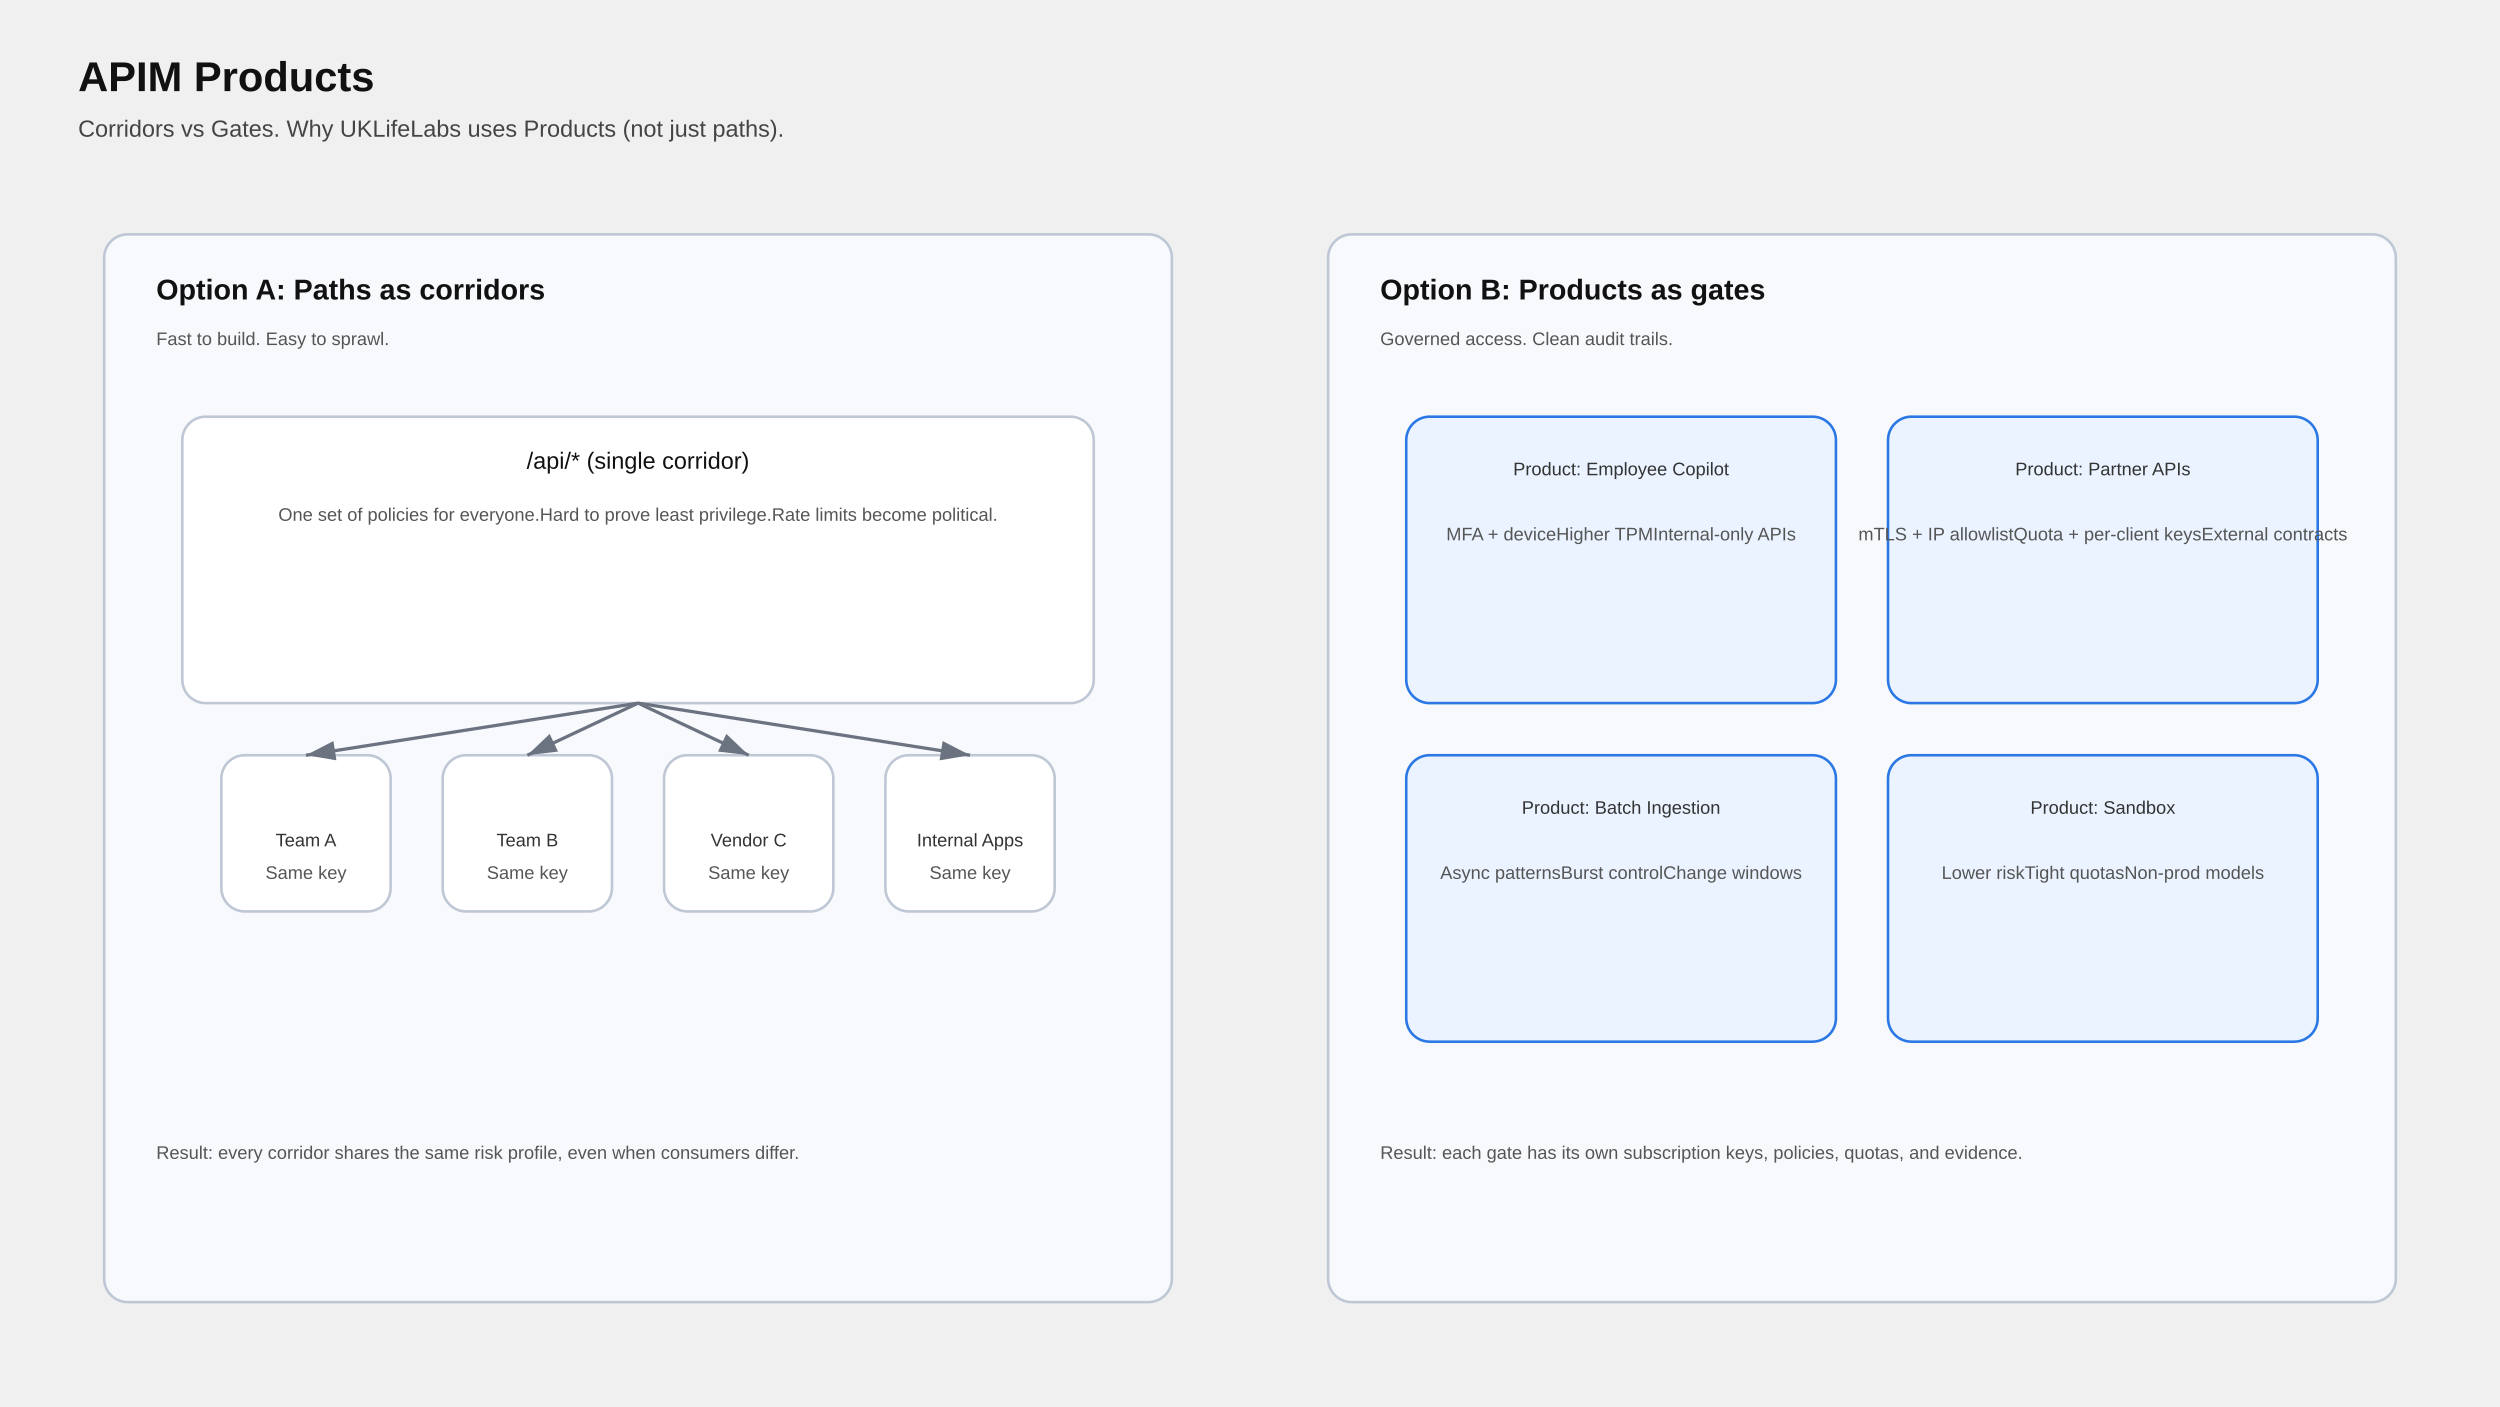
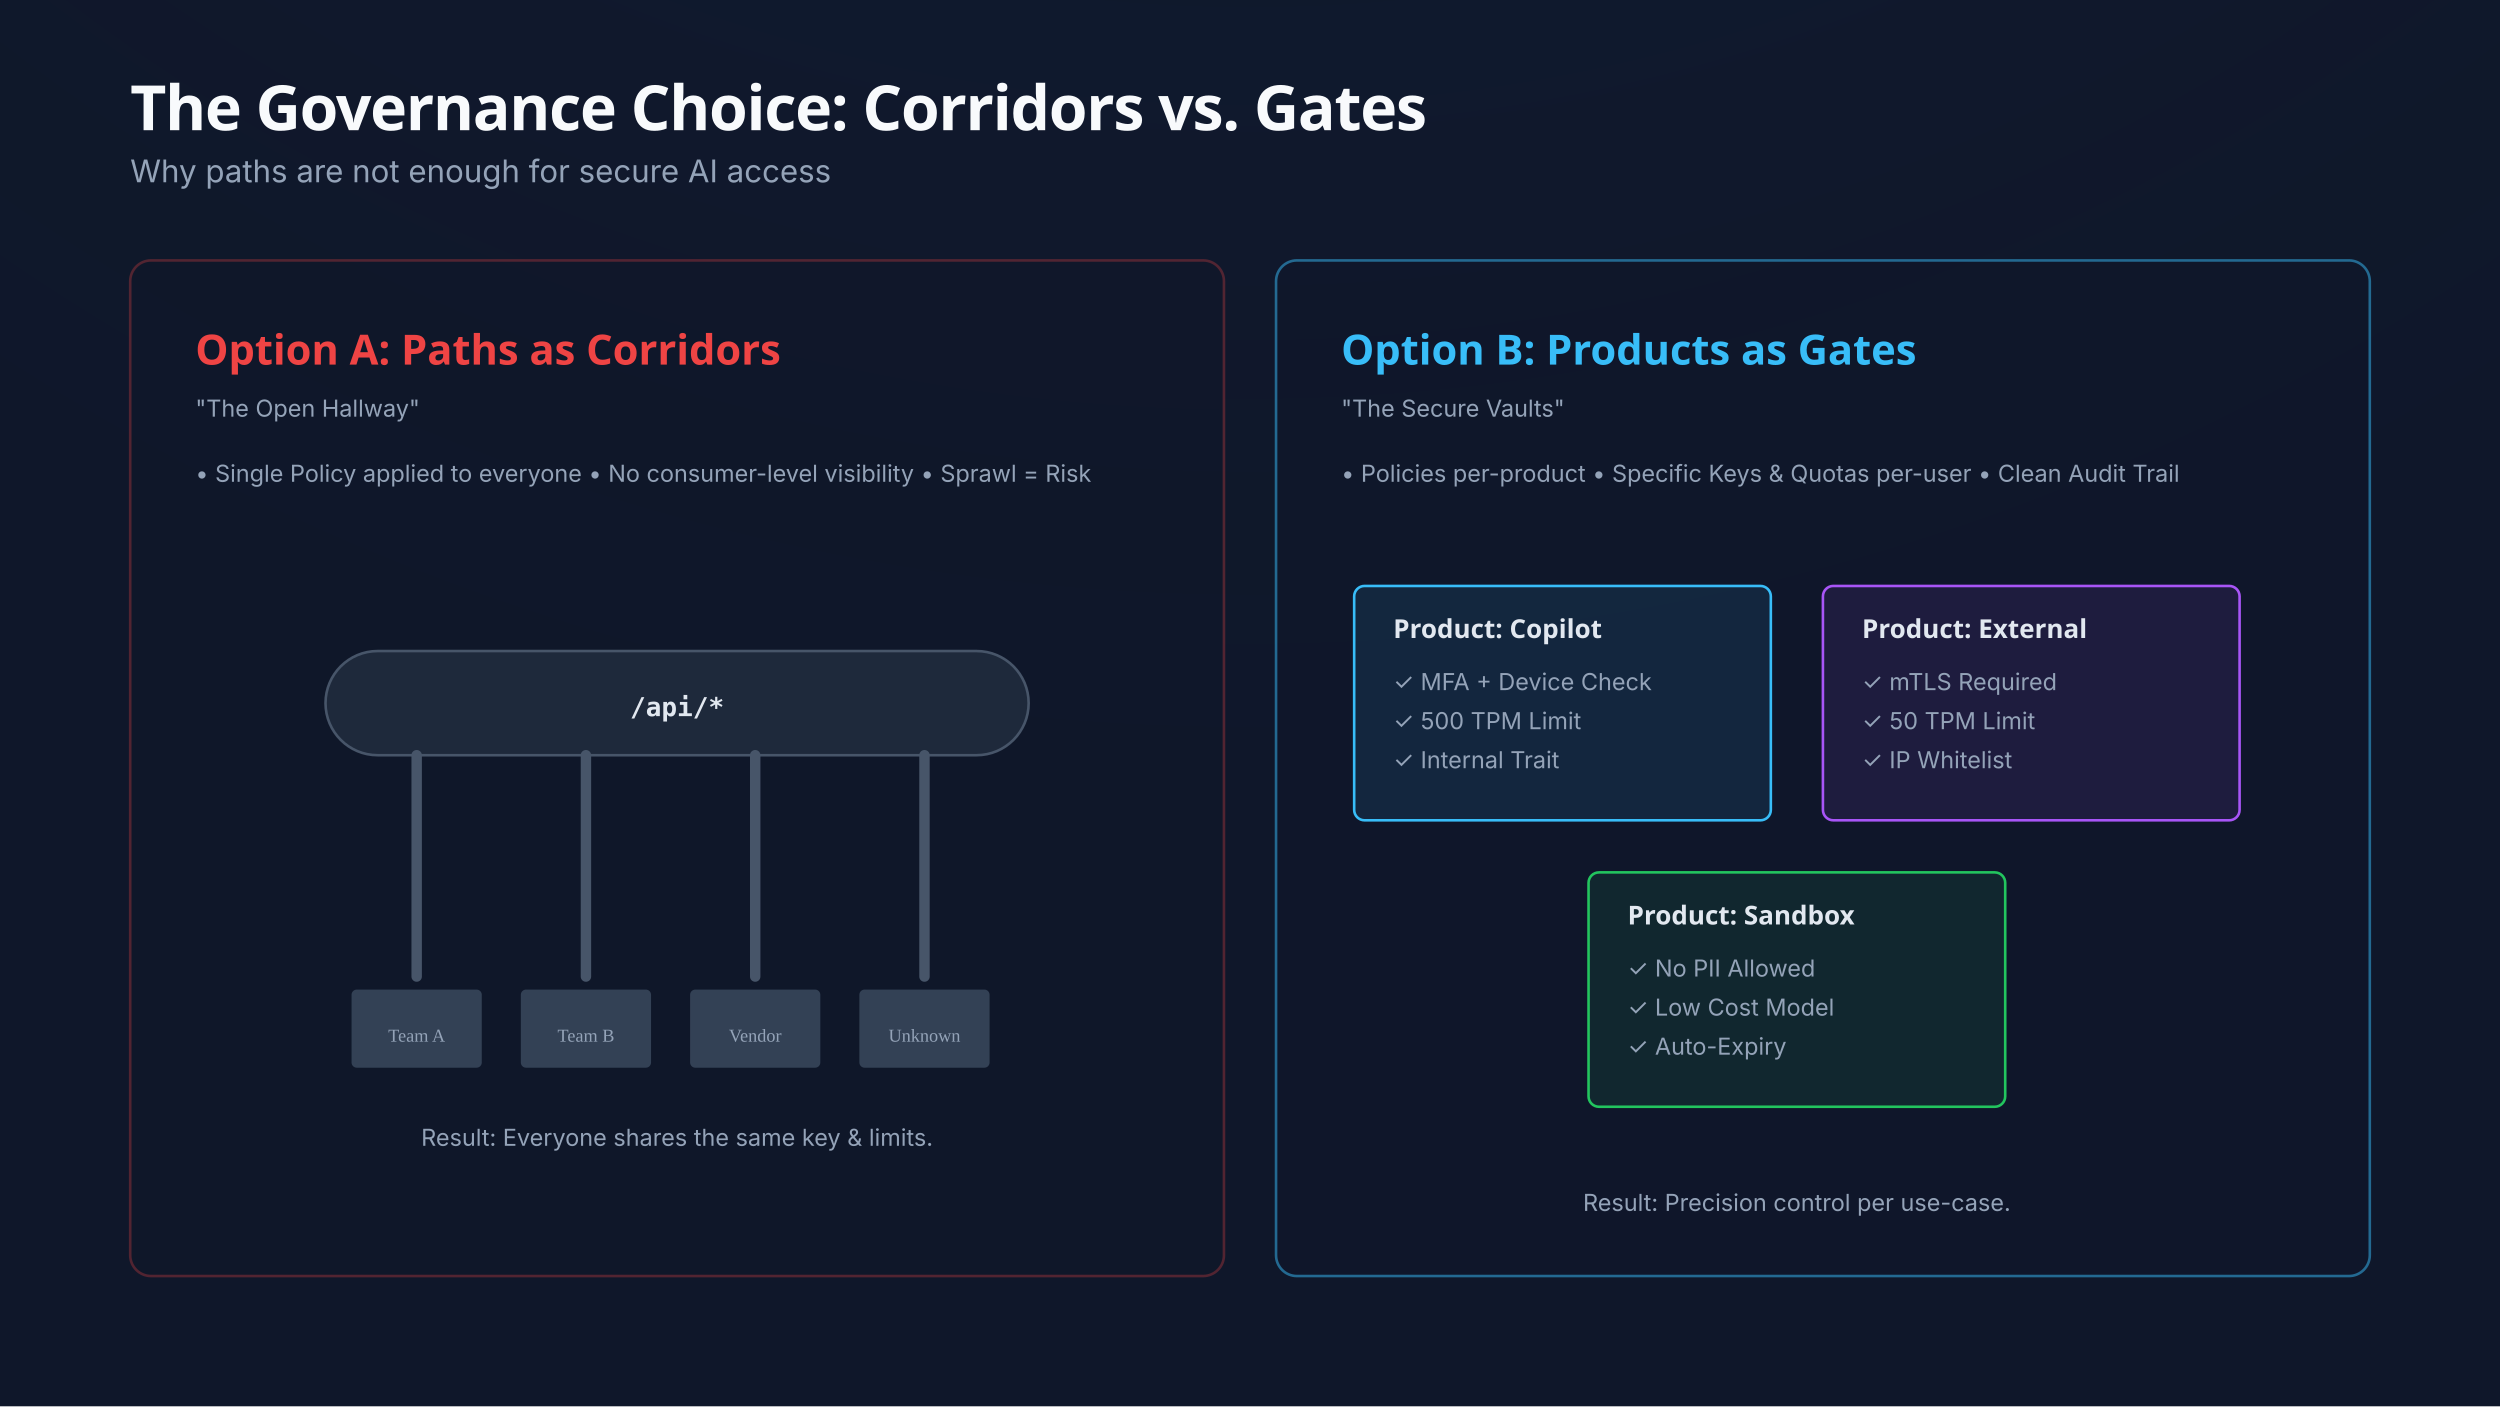
<svg xmlns="http://www.w3.org/2000/svg" width="1920" height="1080" viewBox="0 0 1920 1080">
  <defs>
    <style>
-       .title { font: 700 32px 'Segoe UI', Arial, sans-serif; fill: #111; }
-       .subtitle { font: 400 18px 'Segoe UI', Arial, sans-serif; fill: #444; }
-       .h2 { font: 700 22px 'Segoe UI', Arial, sans-serif; fill: #111; }
-       .text { font: 400 18px 'Segoe UI', Arial, sans-serif; fill: #111; }
-       .small { font: 400 14px 'Segoe UI', Arial, sans-serif; fill: #333; }
-       .note { font: 400 14px 'Segoe UI', Arial, sans-serif; fill: #555; }
-       .box { fill: #fff; stroke: #BFC7D5; stroke-width: 2; rx: 18; ry: 18; }
-       .box2 { fill: #F7F9FC; stroke: #BFC7D5; stroke-width: 2; rx: 18; ry: 18; }
-       .accent { fill: #EAF3FF; stroke: #2B78E4; stroke-width: 2; rx: 18; ry: 18; }
-       .line { stroke: #6B7280; stroke-width: 2.5; fill: none; }
-       .arrow { marker-end: url(#arrow); }
-       .dash { stroke-dasharray: 8 6; }
+       /* Typography */
+       .font-header { font: 800 48px 'Outfit', 'Segoe UI', sans-serif; fill: #F8FAFC; letter-spacing: -0.02em; }
+       .font-sub { font: 400 24px 'Inter', 'Segoe UI', sans-serif; fill: #94A3B8; }
+       
+       .font-h2 { font: 700 32px 'Outfit', 'Segoe UI', sans-serif; }
+       .font-note { font: 400 18px 'Inter', 'Segoe UI', sans-serif; fill: #94A3B8; }
+       .font-label { font: 600 20px 'Outfit', 'Segoe UI', sans-serif; fill: #E2E8F0; }
+       
+       /* Panels */
+       .panel-a { 
+         fill: rgba(15, 23, 42, 0.4); 
+         stroke: rgba(239, 68, 68, 0.3); /* Red border for "Bad" option */
+         stroke-width: 2; 
+         rx: 16; ry: 16;
+       }
+       .panel-b { 
+         fill: rgba(15, 23, 42, 0.6); 
+         stroke: rgba(56, 189, 248, 0.5); /* Blue border for "Good" option */
+         stroke-width: 2; 
+         rx: 16; ry: 16;
+       }
+       
+       /* Inner Elements */
+       .pipe { fill: none; stroke: #475569; stroke-width: 8; stroke-linecap: round; }
+       .pipe-active { stroke: #EF4444; stroke-dasharray: 10 10; animation: flow 3s linear infinite; }
+       
+       .product-card {
+         fill: rgba(56, 189, 248, 0.1);
+         stroke: #38BDF8;
+         stroke-width: 2;
+         rx: 8; ry: 8;
+       }
+       
+       /* Animations */
+       @keyframes flow {
+         to { stroke-dashoffset: -40; }
+       }
    </style>
-     <marker id="arrow" markerWidth="10" markerHeight="10" refX="9" refY="3" orient="auto" markerUnits="strokeWidth">
-       <path d="M0,0 L9,3 L0,6 Z" fill="#6B7280" />
-     </marker>
+     <radialGradient id="glow-bg" cx="50%" cy="0%" r="80%">
+       <stop offset="0%" style="stop-color:rgba(56, 189, 248, 0.1)" />
+       <stop offset="100%" style="stop-color:rgba(15, 23, 42, 0)" />
+     </radialGradient>
  </defs>
-   <text x="60" y="70" class="title" text-anchor="start">APIM Products</text>
-   <text x="60" y="105" class="subtitle" text-anchor="start">Corridors vs Gates. Why UKLifeLabs uses Products (not just paths).</text>
-   <rect x="80" y="180" width="820" height="820" class="box2" />
-   <text x="120" y="230" class="h2" text-anchor="start">Option A: Paths as corridors</text>
-   <text x="120" y="265" class="note" text-anchor="start">Fast to build. Easy to sprawl.</text>
-   <rect x="140" y="320" width="700" height="220" class="box" />
-   <text x="490" y="360" class="text" text-anchor="middle">/api/*  (single corridor)</text>
-   <text x="490" y="400" class="note" text-anchor="middle">One set of policies for everyone.
- Hard to prove least privilege.
- Rate limits become political.</text>
-   <rect x="170" y="580" width="130" height="120" class="box" />
-   <text x="235" y="650" class="small" text-anchor="middle">Team A</text>
-   <text x="235" y="675" class="note" text-anchor="middle">Same key</text>
-   <line x1="490" y1="540" x2="235" y2="580" class="line arrow" />
-   <rect x="340" y="580" width="130" height="120" class="box" />
-   <text x="405" y="650" class="small" text-anchor="middle">Team B</text>
-   <text x="405" y="675" class="note" text-anchor="middle">Same key</text>
-   <line x1="490" y1="540" x2="405" y2="580" class="line arrow" />
-   <rect x="510" y="580" width="130" height="120" class="box" />
-   <text x="575" y="650" class="small" text-anchor="middle">Vendor C</text>
-   <text x="575" y="675" class="note" text-anchor="middle">Same key</text>
-   <line x1="490" y1="540" x2="575" y2="580" class="line arrow" />
-   <rect x="680" y="580" width="130" height="120" class="box" />
-   <text x="745" y="650" class="small" text-anchor="middle">Internal Apps</text>
-   <text x="745" y="675" class="note" text-anchor="middle">Same key</text>
-   <line x1="490" y1="540" x2="745" y2="580" class="line arrow" />
-   <rect x="1020" y="180" width="820" height="820" class="box2" />
-   <text x="1060" y="230" class="h2" text-anchor="start">Option B: Products as gates</text>
-   <text x="1060" y="265" class="note" text-anchor="start">Governed access. Clean audit trails.</text>
-   <rect x="1080" y="320" width="330" height="220" class="accent" />
-   <text x="1245" y="365" class="small" text-anchor="middle">Product: Employee Copilot</text>
-   <text x="1245" y="415" class="note" text-anchor="middle">MFA + device
- Higher TPM
- Internal-only APIs</text>
-   <rect x="1450" y="320" width="330" height="220" class="accent" />
-   <text x="1615" y="365" class="small" text-anchor="middle">Product: Partner APIs</text>
-   <text x="1615" y="415" class="note" text-anchor="middle">mTLS + IP allowlist
- Quota + per-client keys
- External contracts</text>
-   <rect x="1080" y="580" width="330" height="220" class="accent" />
-   <text x="1245" y="625" class="small" text-anchor="middle">Product: Batch Ingestion</text>
-   <text x="1245" y="675" class="note" text-anchor="middle">Async patterns
- Burst control
- Change windows</text>
-   <rect x="1450" y="580" width="330" height="220" class="accent" />
-   <text x="1615" y="625" class="small" text-anchor="middle">Product: Sandbox</text>
-   <text x="1615" y="675" class="note" text-anchor="middle">Lower risk
- Tight quotas
- Non-prod models</text>
-   <text x="1060" y="890" class="note" text-anchor="start">Result: each gate has its own subscription keys, policies, quotas, and evidence.</text>
-   <text x="120" y="890" class="note" text-anchor="start">Result: every corridor shares the same risk profile, even when consumers differ.</text>
+   <rect width="1920" height="1080" fill="#0F172A" />
+   <circle cx="960" cy="0" r="1200" fill="url(#glow-bg)" />
+   <text x="100" y="100" class="font-header">The Governance Choice: Corridors vs. Gates</text>
+   <text x="100" y="140" class="font-sub">Why paths are not enough for secure AI access</text>
+   <g transform="translate(100, 200)">
+     <rect width="840" height="780" class="panel-a" />
+     <text x="50" y="80" class="font-h2" fill="#EF4444">Option A: Paths as Corridors</text>
+     <text x="50" y="120" class="font-note">"The Open Hallway"</text>
+     <text x="50" y="150" class="font-note" transform="translate(0,20)">
+         • Single Policy applied to everyone
+         • No consumer-level visibility
+         • Sprawl = Risk
+       </text>
+     <g transform="translate(100, 300)">
+       <rect x="50" y="0" width="540" height="80" rx="40" fill="#1E293B" stroke="#475569" stroke-width="2" />
+       <text x="320" y="50" text-anchor="middle" class="font-label" fill="#EF4444" style="font-family: monospace;">/api/*</text>
+       <line x1="120" y1="80" x2="120" y2="250" class="pipe" />
+       <line x1="250" y1="80" x2="250" y2="250" class="pipe" />
+       <line x1="380" y1="80" x2="380" y2="250" class="pipe" />
+       <line x1="510" y1="80" x2="510" y2="250" class="pipe" />
+       <g transform="translate(70, 260)">
+         <rect width="100" height="60" rx="4" fill="#334155" />
+         <text x="50" y="40" text-anchor="middle" fill="#94A3B8" font-size="14">Team A</text>
+       </g>
+       <g transform="translate(200, 260)">
+         <rect width="100" height="60" rx="4" fill="#334155" />
+         <text x="50" y="40" text-anchor="middle" fill="#94A3B8" font-size="14">Team B</text>
+       </g>
+       <g transform="translate(330, 260)">
+         <rect width="100" height="60" rx="4" fill="#334155" />
+         <text x="50" y="40" text-anchor="middle" fill="#94A3B8" font-size="14">Vendor</text>
+       </g>
+       <g transform="translate(460, 260)">
+         <rect width="100" height="60" rx="4" fill="#334155" />
+         <text x="50" y="40" text-anchor="middle" fill="#94A3B8" font-size="14">Unknown</text>
+       </g>
+       <text x="320" y="380" text-anchor="middle" class="font-note" fill="#EF4444">Result: Everyone shares the same key &amp; limits.</text>
+     </g>
+   </g>
+   <g transform="translate(980, 200)">
+     <rect width="840" height="780" class="panel-b" />
+     <text x="50" y="80" class="font-h2" fill="#38BDF8">Option B: Products as Gates</text>
+     <text x="50" y="120" class="font-note">"The Secure Vaults"</text>
+     <text x="50" y="150" class="font-note" transform="translate(0,20)">
+         • Policies per-product
+         • Specific Keys &amp; Quotas per-user
+         • Clean Audit Trail
+       </text>
+     <g transform="translate(60, 250)">
+       <g transform="translate(0, 0)">
+         <rect width="320" height="180" class="product-card" />
+         <text x="30" y="40" class="font-label" fill="#38BDF8">Product: Copilot</text>
+         <text x="30" y="80" class="font-note" font-size="14">✓ MFA + Device Check</text>
+         <text x="30" y="110" class="font-note" font-size="14">✓ 500 TPM Limit</text>
+         <text x="30" y="140" class="font-note" font-size="14">✓ Internal Trait</text>
+       </g>
+       <g transform="translate(360, 0)">
+         <rect width="320" height="180" class="product-card" style="stroke: #A855F7; fill: rgba(168, 85, 247, 0.1);" />
+         <text x="30" y="40" class="font-label" fill="#A855F7">Product: External</text>
+         <text x="30" y="80" class="font-note" font-size="14">✓ mTLS Required</text>
+         <text x="30" y="110" class="font-note" font-size="14">✓ 50 TPM Limit</text>
+         <text x="30" y="140" class="font-note" font-size="14">✓ IP Whitelist</text>
+       </g>
+       <g transform="translate(180, 220)">
+         <rect width="320" height="180" class="product-card" style="stroke: #22C55E; fill: rgba(34, 197, 94, 0.1);" />
+         <text x="30" y="40" class="font-label" fill="#22C55E">Product: Sandbox</text>
+         <text x="30" y="80" class="font-note" font-size="14">✓ No PII Allowed</text>
+         <text x="30" y="110" class="font-note" font-size="14">✓ Low Cost Model</text>
+         <text x="30" y="140" class="font-note" font-size="14">✓ Auto-Expiry</text>
+       </g>
+       <text x="340" y="480" text-anchor="middle" class="font-note" fill="#38BDF8">Result: Precision control per use-case.</text>
+     </g>
+   </g>
</svg>
